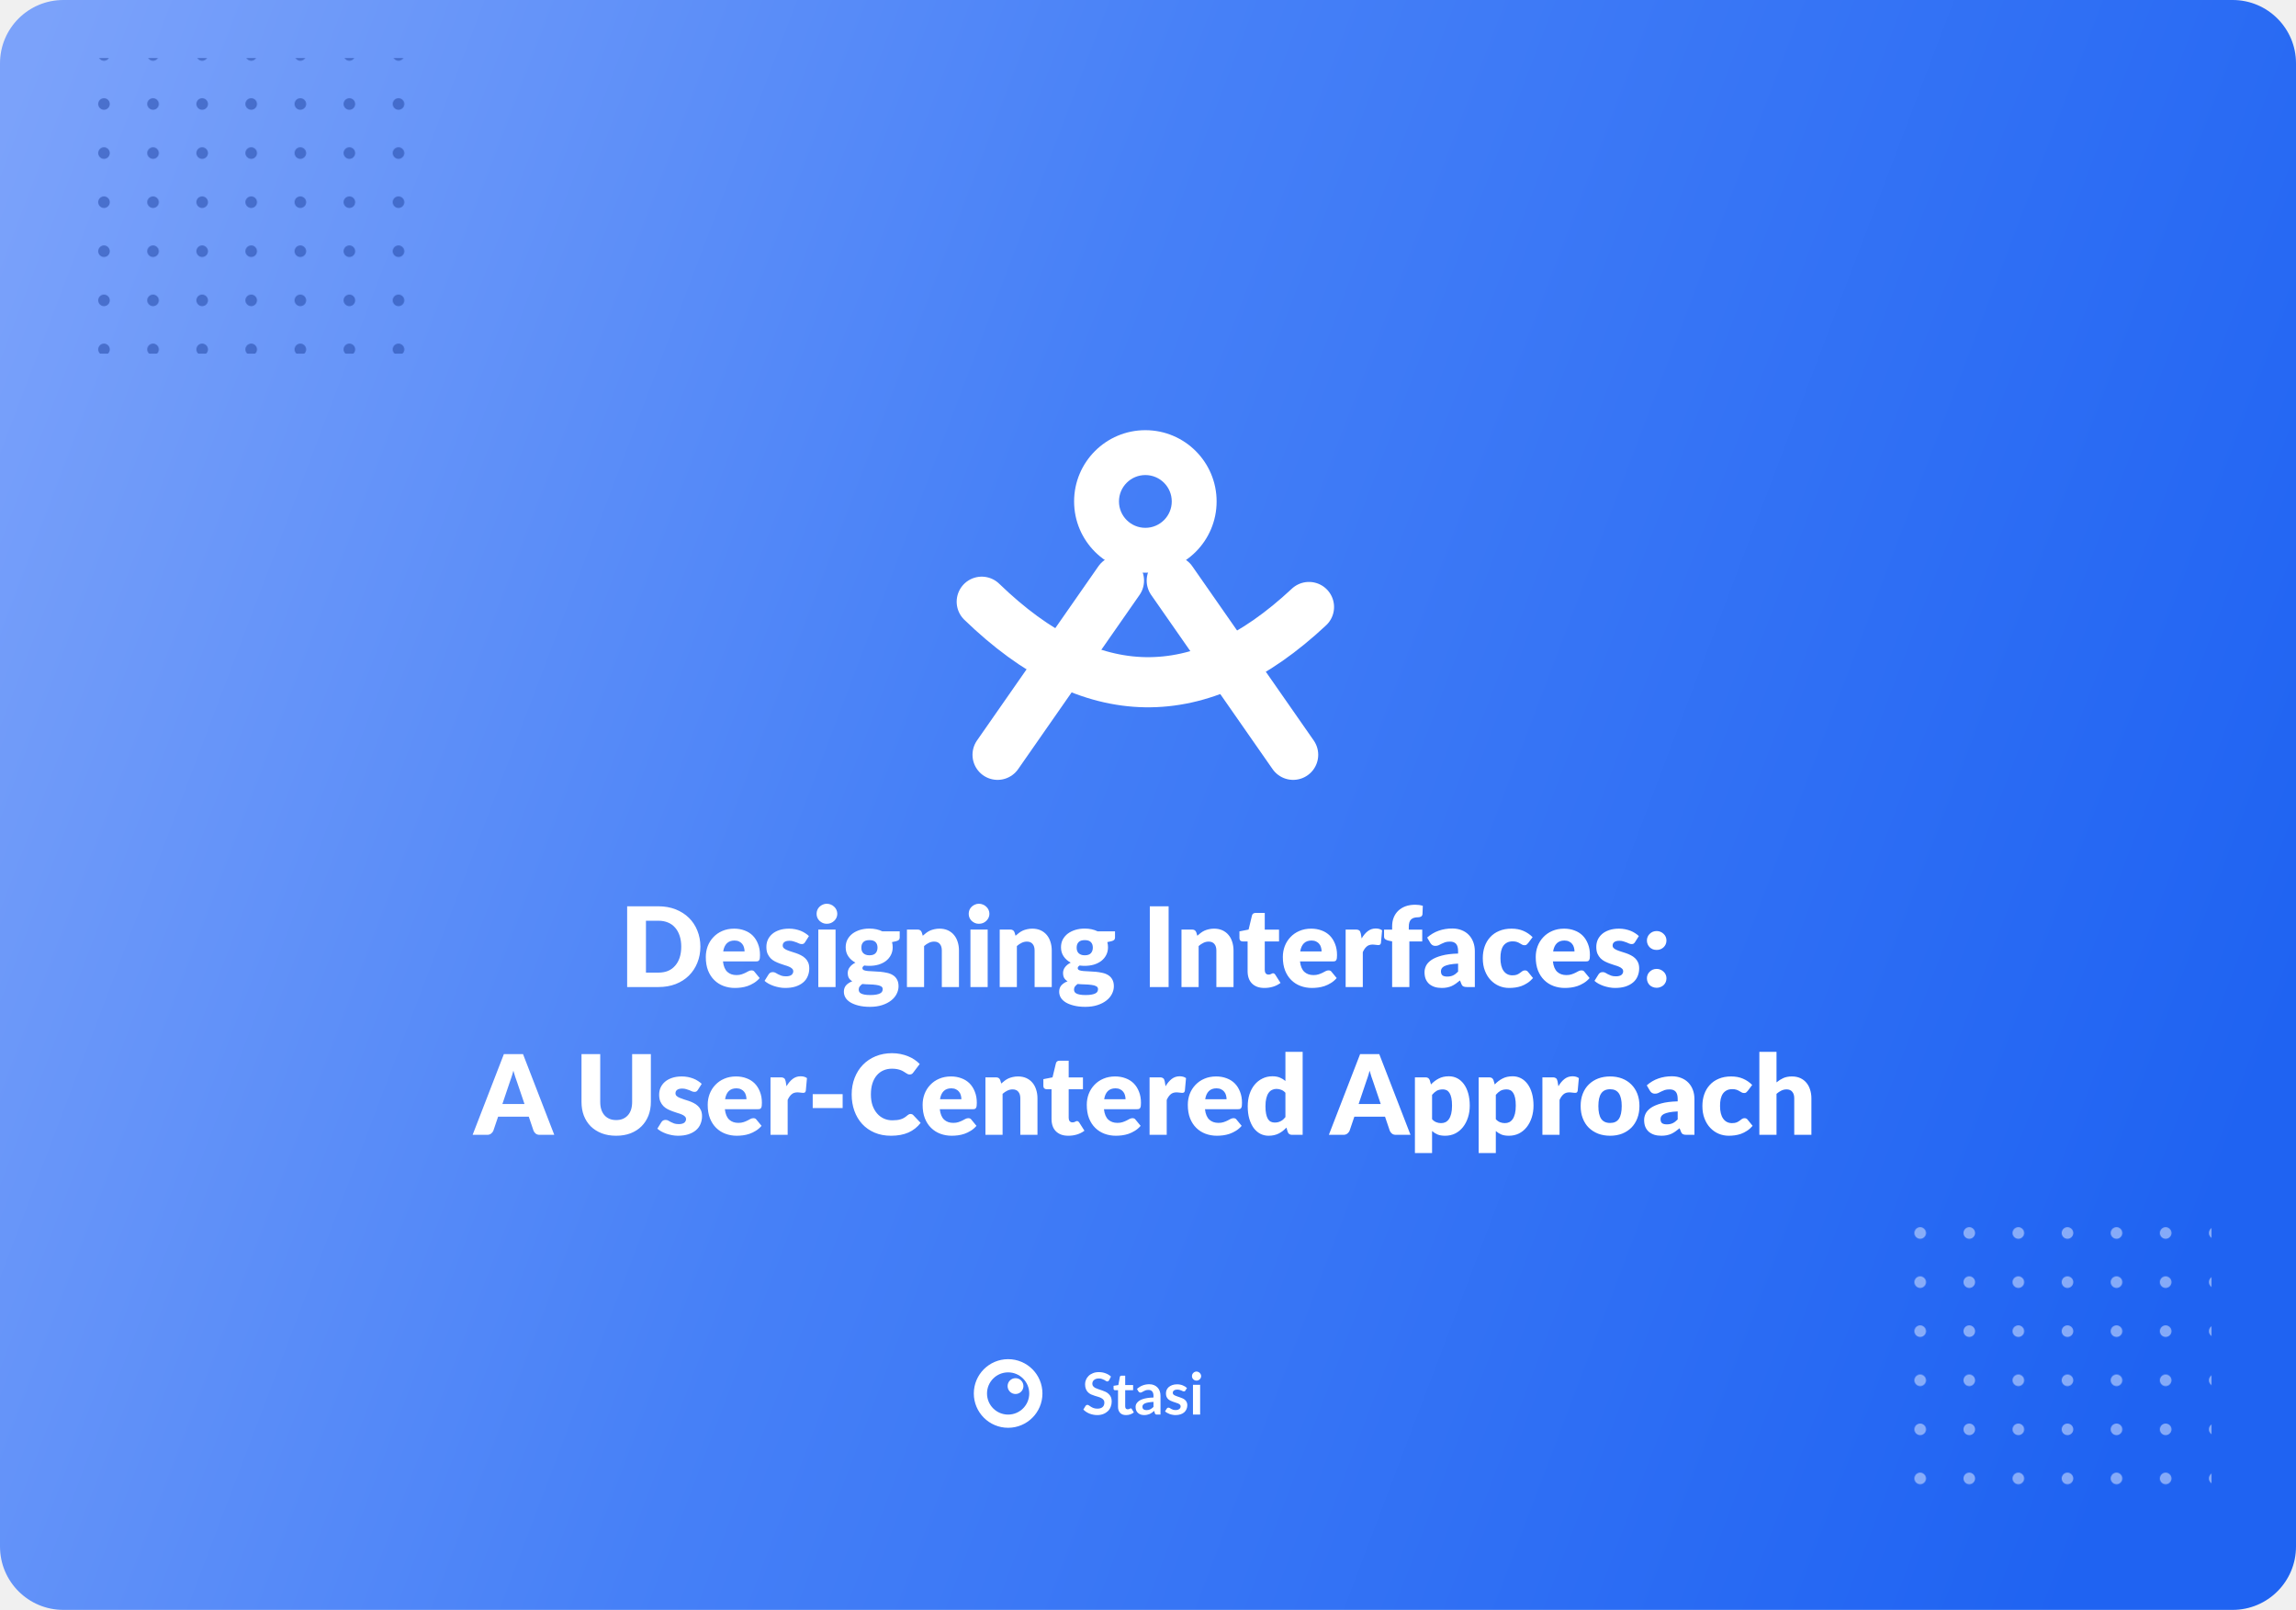
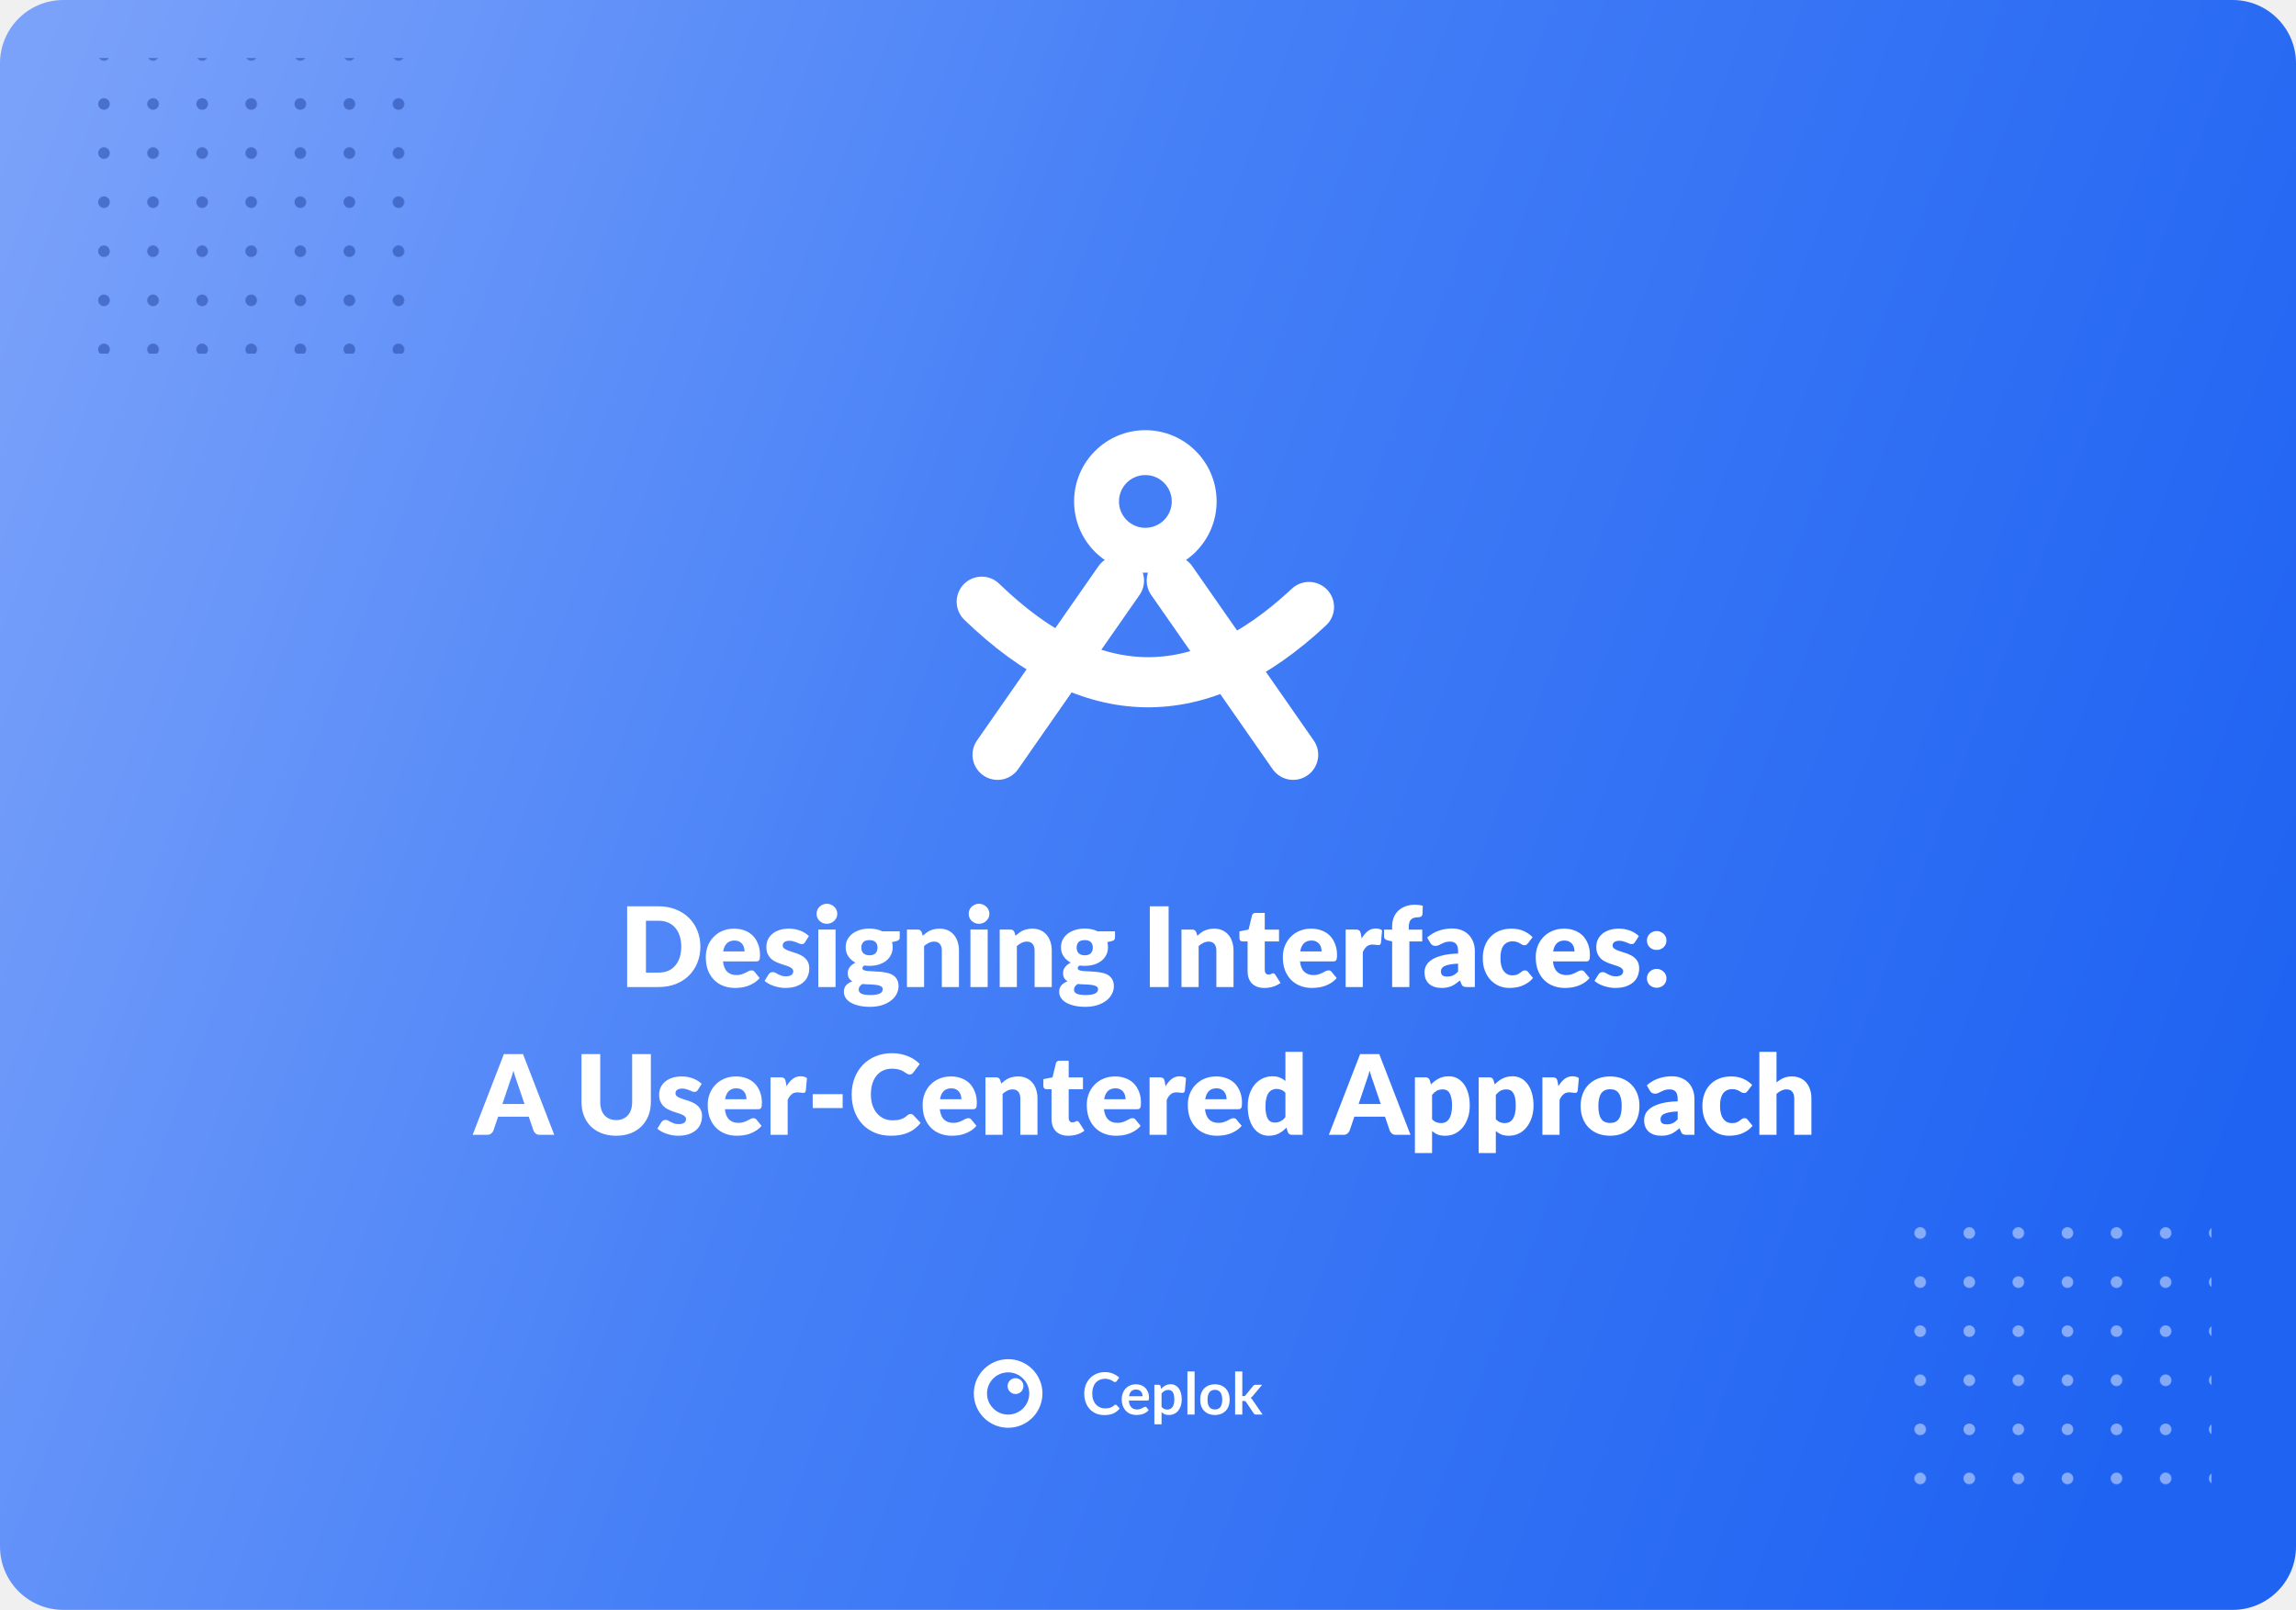
<svg xmlns="http://www.w3.org/2000/svg" viewBox="0 0 435 305" role="img" aria-label="Contoh gambar hero landscape">
  <defs>
    <linearGradient id="heroBgWide" gradientUnits="userSpaceOnUse" x1="0" y1="25" x2="435" y2="190">
      <stop offset="0" stop-color="#7ba2fa" />
      <stop offset="0.45" stop-color="#4680f7" />
      <stop offset="1" stop-color="#1f63f2" />
    </linearGradient>
    <pattern id="heroDotsDarkWide" width="9.3" height="9.3" patternUnits="userSpaceOnUse">
      <circle cx="1.1" cy="1.1" r="1.1" fill="#1e429f" opacity="0.5" />
    </pattern>
    <pattern id="heroDotsLightWide" width="9.3" height="9.3" patternUnits="userSpaceOnUse">
      <circle cx="1.1" cy="1.1" r="1.1" fill="#ffffff" opacity="0.45" />
    </pattern>
  </defs>
  <rect width="435" height="305" rx="12" fill="url(#heroBgWide)" />
  <rect x="13" y="11" width="65" height="56" fill="url(#heroDotsDarkWide)" />
  <rect x="357" y="228" width="62" height="56" fill="url(#heroDotsLightWide)" />
  <g stroke="#ffffff" stroke-width="9.5" stroke-linecap="round" fill="none">
    <path d="M212 110 L189 143" />
    <path d="M222 110 L245 143" />
    <path d="M186 114 Q217 144 248 115" />
  </g>
  <circle cx="217" cy="95" r="13.5" fill="#ffffff" />
  <circle cx="217" cy="95" r="5" fill="url(#heroBgWide)" />
  <g fill="#ffffff" font-family="Lato, ui-sans-serif, system-ui, sans-serif" font-size="21" font-weight="900" text-anchor="middle" lengthAdjust="spacingAndGlyphs">
    <text x="217" y="187" textLength="180">Designing Interfaces:</text>
    <text x="217" y="215" textLength="262">A User-Centered Approach</text>
  </g>
  <g>
    <circle cx="191" cy="264" r="6.5" fill="#ffffff" />
    <circle cx="191" cy="264" r="4" fill="url(#heroBgWide)" />
    <circle cx="192.4" cy="262.6" r="1.5" fill="#ffffff" />
-     <text x="205" y="268" fill="#ffffff" font-family="Lato, ui-sans-serif, system-ui, sans-serif" font-size="11" font-weight="700">Stasi</text>
+     <text x="205" y="268" fill="#ffffff" font-family="Lato, ui-sans-serif, system-ui, sans-serif" font-size="11" font-weight="700">Ceplok</text>
  </g>
</svg>
